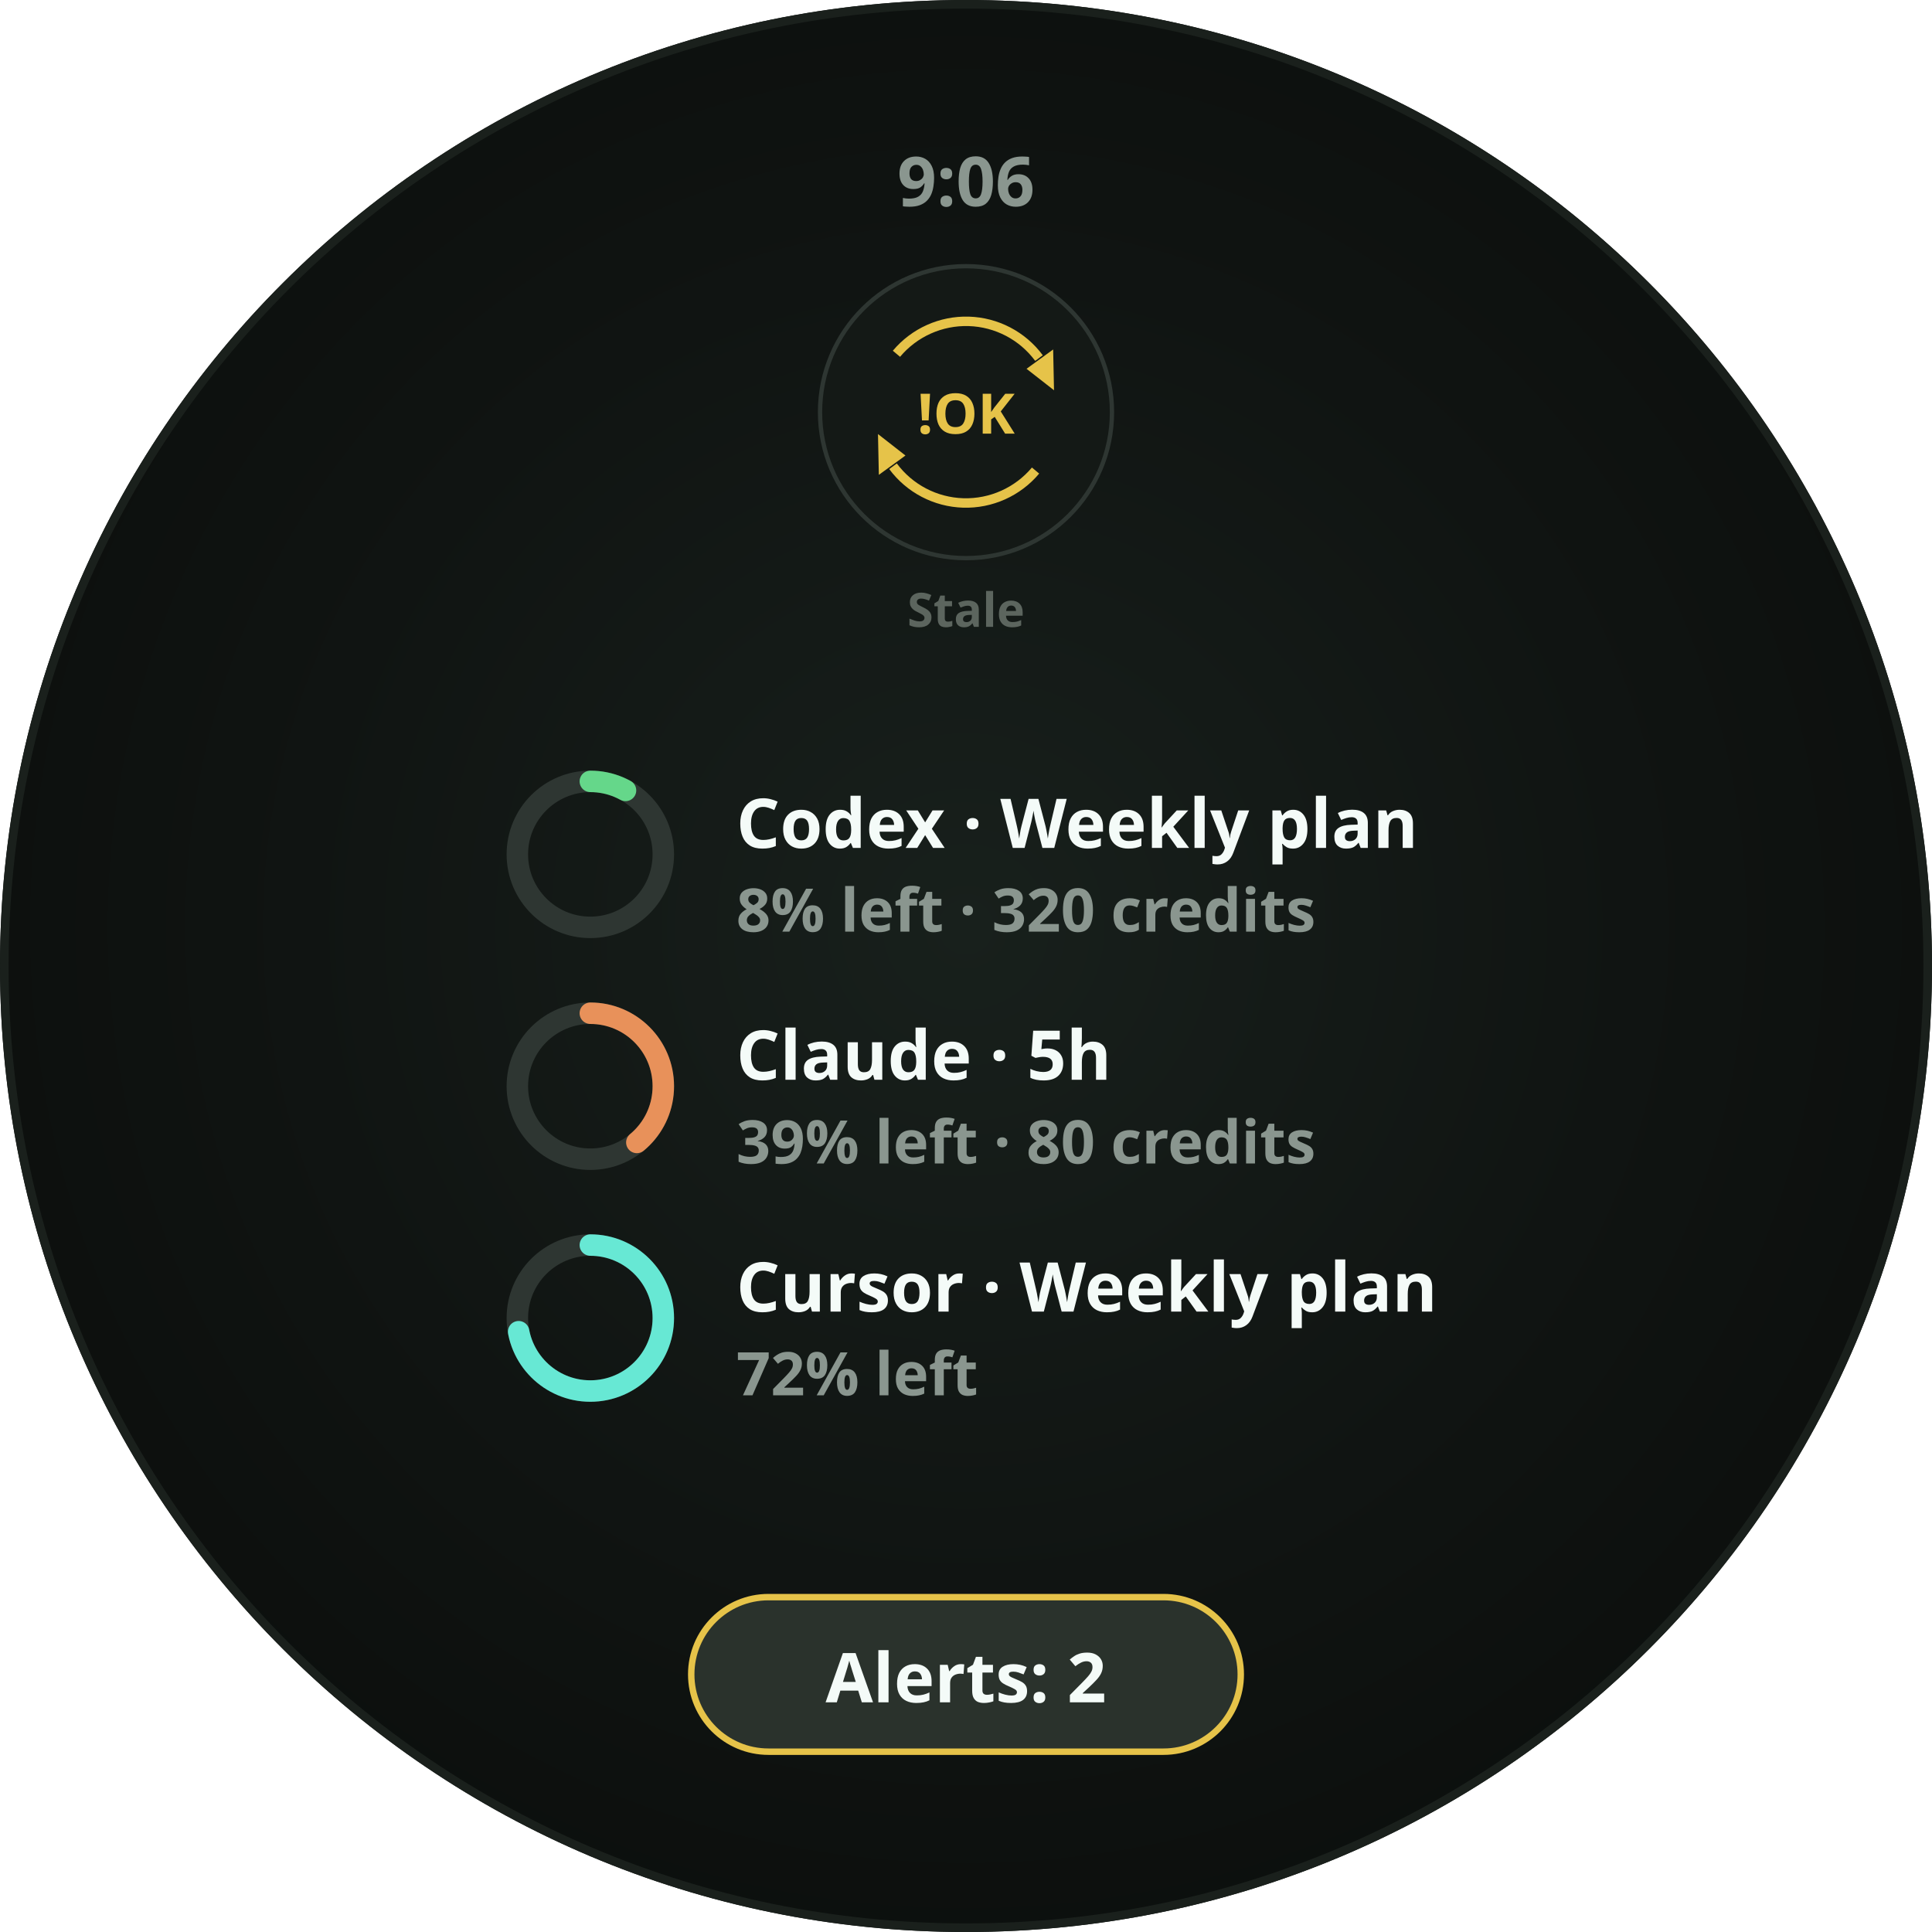
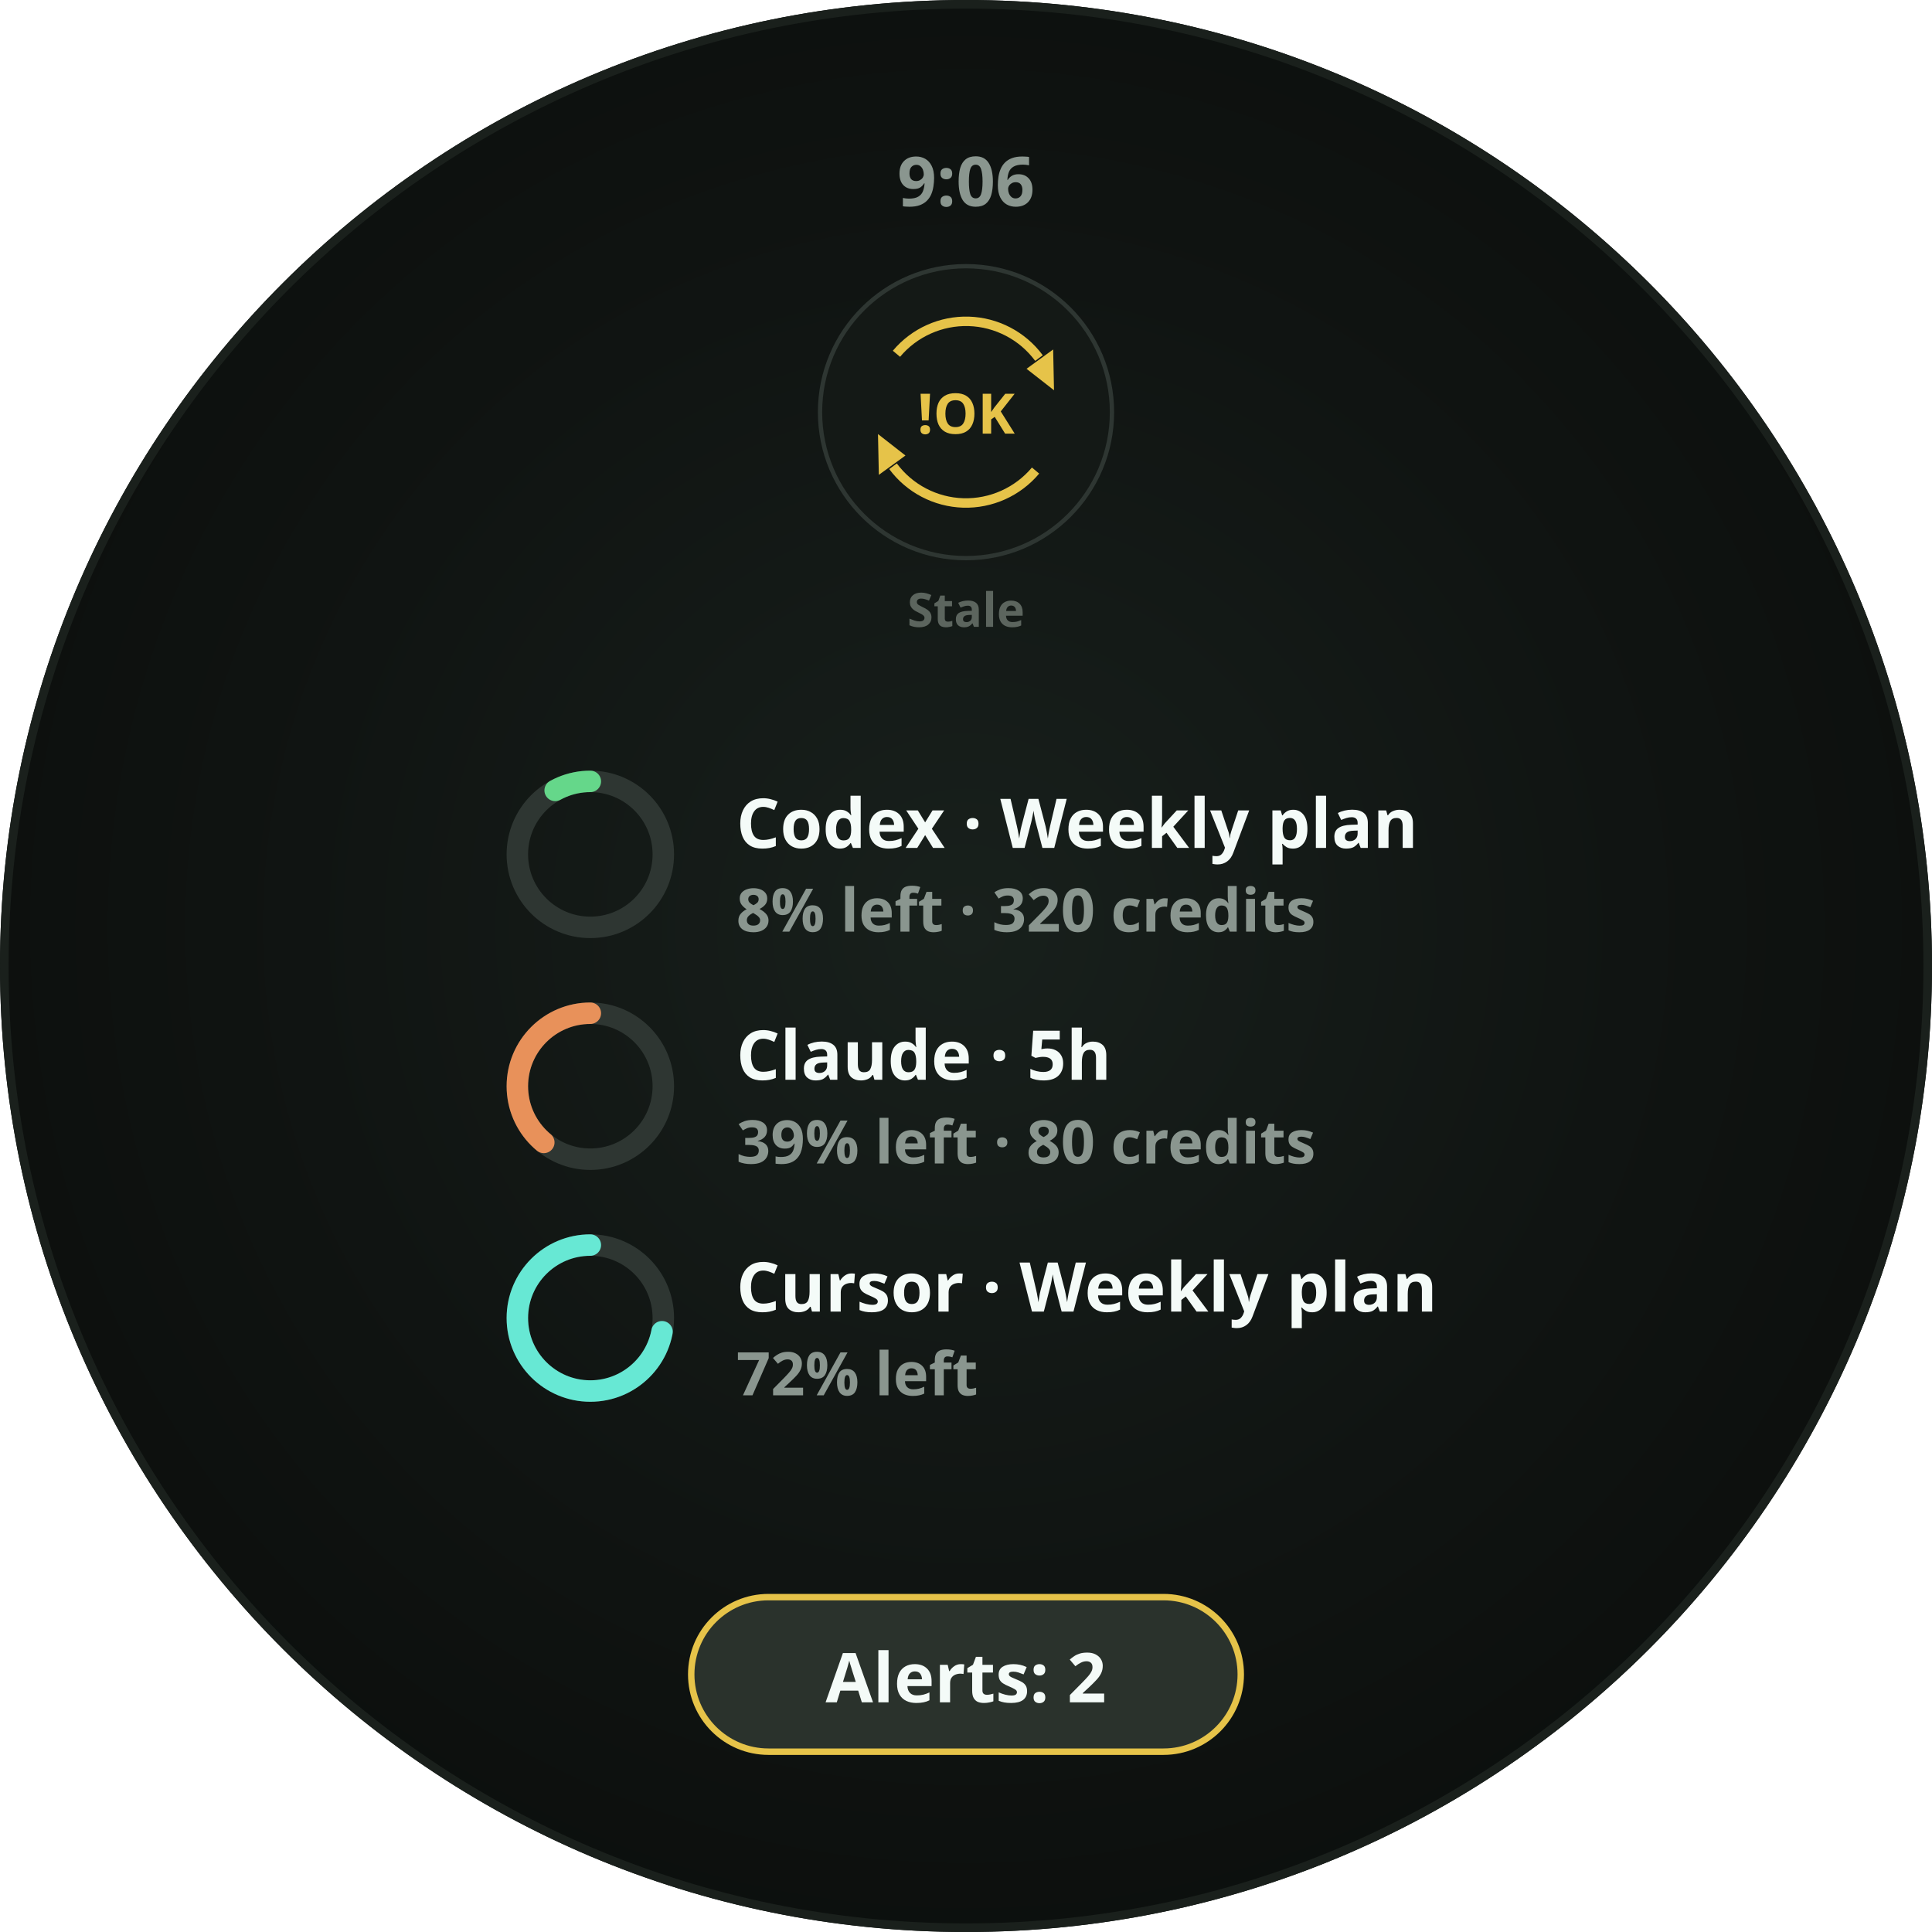
<svg xmlns="http://www.w3.org/2000/svg" width="450" height="450" viewBox="0 0 450 450" role="img" aria-label="Glance · legend · !OK · Stale · refresh enabled">
  <defs>
    <radialGradient id="lift" cx="50%" cy="48%" r="62%">
      <stop offset="0%" stop-color="#18201C" />
      <stop offset="55%" stop-color="#101412" />
      <stop offset="100%" stop-color="#0A0D0B" />
    </radialGradient>
    <clipPath id="roundClip">
      <circle cx="225" cy="225" r="225" />
    </clipPath>
  </defs>
  <g clip-path="url(#roundClip)">
    <rect width="450" height="450" fill="url(#lift)" />
    <text x="225" y="48" text-anchor="middle" font-family="Noto Sans, sans-serif" font-size="16" font-weight="700" fill="#8A968F">9:06</text>
    <circle cx="225" cy="96" r="34" fill="#141916" stroke="#2E3632" stroke-width="1" />
    <path d="M 208.8 82.4 A 21.15 21.15 0 0 1 242.0 83.4" fill="none" stroke="#E6C349" stroke-width="2.2" stroke-linecap="butt" opacity="1" />
    <path d="M 245.5 90.9       L 239.1 85.9       L 245.3 81.4 Z" fill="#E6C349" opacity="1" />
    <path d="M 241.2 109.6 A 21.15 21.15 0 0 1 208.0 108.6" fill="none" stroke="#E6C349" stroke-width="2.2" stroke-linecap="butt" opacity="1" />
    <path d="M 204.5 101.1       L 210.9 106.1       L 204.7 110.6 Z" fill="#E6C349" opacity="1" />
    <text x="225" y="101.0" text-anchor="middle" font-family="Noto Sans, sans-serif" font-size="13" font-weight="700" fill="#E6C349">!OK</text>
    <text x="225" y="146.0" text-anchor="middle" font-family="Noto Sans, sans-serif" font-size="11" font-weight="700" fill="#5C655E">Stale</text>
    <circle cx="137.5" cy="199" r="17" fill="none" stroke="#2E3632" stroke-width="5" />
-     <circle cx="137.5" cy="199" r="17" fill="none" stroke="#65D78A" stroke-width="5" stroke-linecap="round" stroke-dasharray="8.55 106.81" transform="rotate(-90 137.5 199)" />
+     <circle cx="137.5" cy="199" r="17" fill="none" stroke="#65D78A" stroke-width="5" stroke-linecap="round" stroke-dasharray="8.55 106.81" stroke-dashoffset="-98.27" transform="rotate(-90 137.5 199)" />
    <text x="171.5" y="197.5" font-family="Noto Sans, sans-serif" font-size="16" font-weight="700" fill="#F4FBF8">Codex · Weekly plan</text>
    <text x="171.5" y="217.0" font-family="Noto Sans, sans-serif" font-size="14" font-weight="700" fill="#8A968F">8% left · 320 credits</text>
    <circle cx="137.5" cy="253" r="17" fill="none" stroke="#2E3632" stroke-width="5" />
-     <circle cx="137.5" cy="253" r="17" fill="none" stroke="#E8915A" stroke-width="5" stroke-linecap="round" stroke-dasharray="41.66 106.81" transform="rotate(-90 137.5 253)" />
+     <circle cx="137.5" cy="253" r="17" fill="none" stroke="#E8915A" stroke-width="5" stroke-linecap="round" stroke-dasharray="41.66 106.81" stroke-dashoffset="-65.16" transform="rotate(-90 137.5 253)" />
    <text x="171.5" y="251.5" font-family="Noto Sans, sans-serif" font-size="16" font-weight="700" fill="#F4FBF8">Claude · 5h</text>
    <text x="171.5" y="271.0" font-family="Noto Sans, sans-serif" font-size="14" font-weight="700" fill="#8A968F">39% left · 80 credits</text>
    <circle cx="137.5" cy="307" r="17" fill="none" stroke="#2E3632" stroke-width="5" />
-     <circle cx="137.5" cy="307" r="17" fill="none" stroke="#67E8D4" stroke-width="5" stroke-linecap="round" stroke-dasharray="76.91 106.81" transform="rotate(-90 137.5 307)" />
+     <circle cx="137.5" cy="307" r="17" fill="none" stroke="#67E8D4" stroke-width="5" stroke-linecap="round" stroke-dasharray="76.91 106.81" stroke-dashoffset="-29.91" transform="rotate(-90 137.5 307)" />
    <text x="171.5" y="305.5" font-family="Noto Sans, sans-serif" font-size="16" font-weight="700" fill="#F4FBF8">Cursor · Weekly plan</text>
    <text x="171.5" y="325.0" font-family="Noto Sans, sans-serif" font-size="14" font-weight="700" fill="#8A968F">72% left</text>
    <rect x="161.0" y="372" width="128.0" height="36" rx="18" fill="#2A322C" stroke="#E6C349" stroke-width="1.5" fill-opacity="1" />
    <text x="225" y="396.5" text-anchor="middle" font-family="Noto Sans, sans-serif" font-size="16" font-weight="700" fill="#F4FBF8">Alerts: 2</text>
  </g>
  <circle cx="225" cy="225" r="224.0" fill="none" stroke="#1A201C" stroke-width="2" />
</svg>
